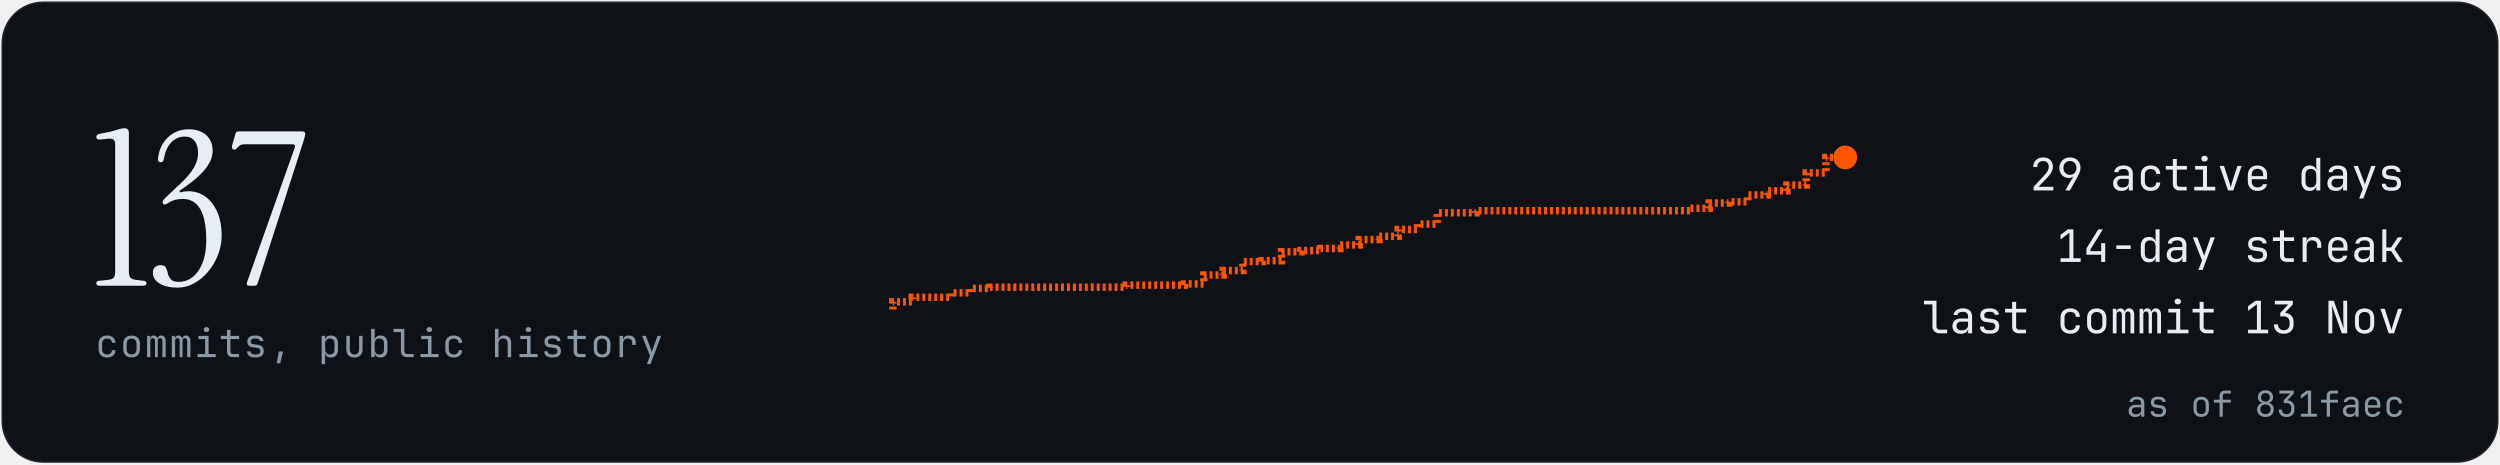
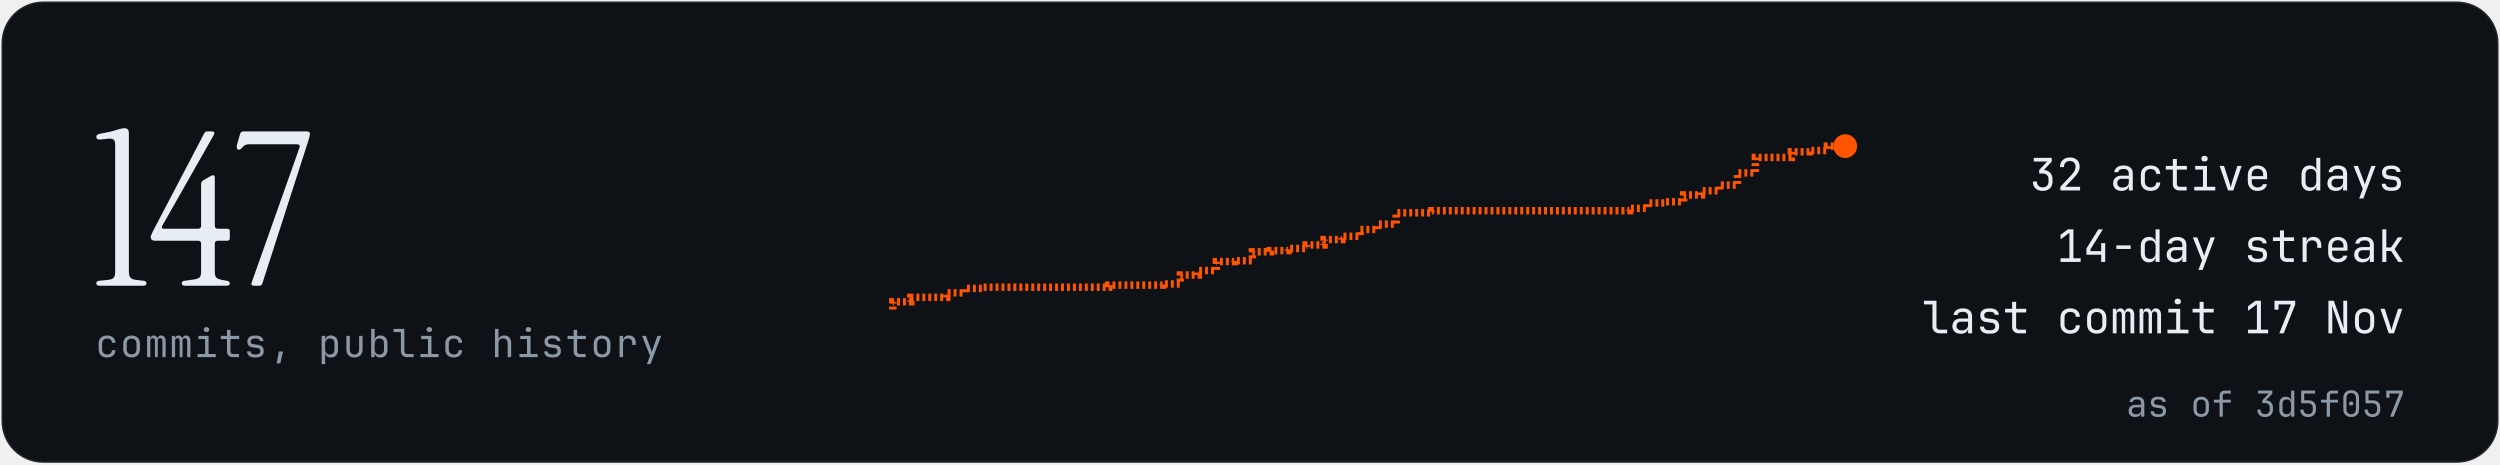
<svg xmlns="http://www.w3.org/2000/svg" viewBox="0 0 840 156" width="840" height="156" role="img" aria-labelledby="cg-title cg-desc">
  <style>.cg-stair{animation:cg-draw 1.6s cubic-bezier(.3,.8,.3,1) both}.cg-bar{transform-box:fill-box;transform-origin:center bottom;animation:cg-rise .4s ease-out both}.cg-flag{animation:cg-fade .4s ease-out 1.6s both}.cg-now-ring{transform-box:fill-box;transform-origin:center;animation:cg-pulse 3.2s ease-out infinite}@keyframes cg-draw{from{stroke-dashoffset:1}to{stroke-dashoffset:0}}@keyframes cg-rise{from{transform:scaleY(0)}to{transform:scaleY(1)}}@keyframes cg-fade{from{opacity:0}to{opacity:1}}@keyframes cg-pulse{from{opacity:.5;transform:scale(1)}to{opacity:0;transform:scale(2.6)}}@media (prefers-reduced-motion:reduce){.cg-stair,.cg-bar,.cg-flag,.cg-now-ring{animation:none}}</style>
  <defs>
    <path id="m44" d="M210 160l 55-306 108 0-70 306-93 0z" />
    <path id="m45" d="M140-290l 0-80 320 0 0 80-320 0z" />
+     <path id="m48" d="M300 10q-101 0-160-59-60-58-60-156l 0-320q 0-98 60-157 59-58 160-58 101 0 161 58 59 59 59 157l 0 320q 0 65-27 113-27 49-76 75-50 27-117 27zM300-67q 60 0 97-39 36-38 36-99l 0-320q 0-61-36-100-37-38-97-38-60 0-96 38-37 39-37 100l 0 320q 0 61 37 99 36 39 96 39zM300-310q-27 0-43-15-17-15-17-43 0-27 17-42 16-14 43-14 27 0 44 14 16 15 16 42 0 28-16 43-17 15-44 15z" />
    <path id="m49" d="M90 0l 0-82 198 0 0-570-198 148 0-103 165-123 123 0 0 648 162 0 0 82-450 0z" />
    <path id="m50" d="M86 0l 0-83 243-260q 53-56 75-100 22-44 22-86 0-60-34-96-35-35-94-35-61 0-96 36-36 37-36 99l-90 0q 3-99 63-157 60-58 159-58 101 0 161 57 59 57 59 155 0 52-28 110-29 58-98 130l-197 206 332 0 0 82-441 0z" />
    <path id="m51" d="M289 10q-101 0-160-57-59-56-59-153l 90 0q 0 60 35 95 35 35 95 35 60 0 95-35 35-35 35-95l 0-50q 0-60-35-95-35-35-95-35l-79 0 0-78 179-190-300 0 0-82 402 0 0 84-176 187q 90 7 142 62 52 56 52 147l 0 50q 0 97-59 153-60 57-162 57z" />
    <path id="m52" d="M400 0l 0-160-330 0 0-141 266-429 102 0-278 449 0 39 240 0 0-178 90 0 0 420-90 0z" />
-     <path id="m56" d="M300 10q-69 0-122-27-53-27-82-76-30-48-30-111 0-69 40-119 39-50 105-61l 0-3q-57-13-91-58-34-44-34-102 0-57 27-101 27-43 76-68 48-24 111-24 64 0 112 24 48 25 75 68 27 44 27 101 0 58-34 102-34 45-91 58l 0 3q 66 11 106 61 39 50 39 119 0 63-29 111-30 49-82 76-53 27-123 27zM300-422q 56 0 90-33 34-33 34-86 0-53-34-86-34-33-90-33-55 0-89 33-35 33-35 86 0 53 35 86 34 33 89 33zM300-71q 64 0 104-38 40-37 40-97 0-61-40-99-40-37-104-37-64 0-104 37-40 38-40 99 0 60 40 97 40 38 104 38z" />
-     <path id="m57" d="M195 0l 180-313-3-2q-10 16-37 25-27 10-59 10-63 0-110-29-48-28-75-78-27-50-27-116 0-71 30-124 30-53 83-83 53-30 122-30 71 0 124 29 53 30 83 82 30 53 30 122 0 48-18 98-18 51-49 106l-169 303-105 0zM300-350q 65 0 106-43 40-43 40-112 0-69-40-112-41-43-106-43-65 0-105 43-41 43-41 112 0 69 41 112 40 43 105 43z" />
+     <path id="m53" d="M294 10q-101 0-160-57-59-56-59-153l 90 0q 0 60 35 95 35 35 95 35 60 0 95-35 35-35 35-95l 0-45q 0-60-34-95-34-35-92-35l-199 0 0-355 389 0 0 82-305 0 2 191 118 0q 101 0 156 55 55 56 55 157l 0 45q 0 97-59 153-60 57-162 57z" />
+     <path id="m55" d="M190 0l 260-648-278 0 0 118-90 0 0-200 464 0 0 84-258 646-98 0z" />
    <path id="m78" d="M90 0l 0-730 120 0 223 625q-2-25-4-62-3-36-4-77-2-40-2-76l 0-410 87 0 0 730-120 0-222-625q 2 24 4 60 2 37 4 77 1 41 1 78l 0 410-87 0z" />
    <path id="m97" d="M252 10q-85 0-135-48-50-47-50-124 0-51 23-89 23-38 64-60 41-21 94-21l 170 0 0-43q 0-107-117-107-52 0-84 19-32 19-34 53l-90 0q 5-65 61-108 55-42 147-42 100 0 154 48 53 48 53 134l 0 378-89 0 0-100-2 0q-8 51-51 80-43 30-114 30zM274-66q 66 0 105-32 39-32 39-87l 0-77-160 0q-44 0-71 26-28 27-28 71 0 46 31 72 30 27 84 27z" />
    <path id="m98" d="M332 10q-62 0-102-31-40-30-47-84l-1 0 0 105-90 0 0-730 90 0 0 160-2 125 1 0q 8-53 49-84 40-31 102-31 83 0 132 55 49 55 49 150l 0 161q 0 94-49 149-49 55-132 55zM302-68q 57 0 89-30 32-30 32-97l 0-160q 0-68-32-98-32-29-89-29-55 0-87 35-33 35-33 97l 0 150q 0 62 33 97 32 35 87 35z" />
    <path id="m99" d="M308 10q-100 0-160-56-60-56-60-154l 0-150q 0-98 60-154 60-56 160-56 95 0 154 51 58 51 61 139l-90 0q-3-53-36-82-33-28-89-28-59 0-94 33-36 34-36 96l 0 151q 0 62 36 96 35 34 94 34 56 0 89-29 33-29 36-81l 90 0q-3 88-61 139-59 51-154 51z" />
    <path id="m100" d="M268 10q-82 0-131-55-50-55-50-149l 0-161q 0-95 49-150 49-55 132-55 62 0 103 31 40 31 48 84l 1 0-2-125 0-160 90 0 0 730-90 0 0-105-1 0q-7 54-47 84-40 31-102 31zM298-68q 56 0 88-35 32-35 32-97l 0-150q 0-62-32-97-32-35-88-35-57 0-89 29-32 30-32 98l 0 160q 0 67 32 97 32 30 89 30z" />
    <path id="m101" d="M300 10q-97 0-156-59-60-58-60-161l 0-130q 0-103 60-162 59-58 156-58 65 0 114 26 48 26 75 73 27 47 27 111l 0 98-344 0 0 52q 0 61 35 96 35 36 93 36 50 0 83-20 32-19 39-52l 90 0q-9 69-67 109-58 41-145 41zM172-322l 256 0 0-28q 0-65-33-101-34-35-95-35-61 0-94 35-34 36-34 101l 0 28z" />
    <path id="m102" d="M215 0l 0-393-160 0 0-82 160 0 0-115q 0-65 41-103 41-37 113-37l 161 0 0 82-161 0q-64 0-64 58l 0 115 225 0 0 82-225 0 0 393-90 0z" />
    <path id="m104" d="M92 0l 0-730 90 0 0 285 1 0q 7-55 45-85 38-30 101-30 83 0 132 51 49 51 49 139l 0 370-90 0 0-355q 0-62-31-96-32-33-86-33-56 0-88 35-33 35-33 99l 0 350-90 0z" />
    <path id="m105" d="M85 0l 0-82 195 0 0-386-175 0 0-82 265 0 0 468 185 0 0 82-470 0zM315-649q-33 0-52-17-19-17-19-46 0-30 19-48 19-17 52-17 33 0 52 17 19 18 19 48 0 29-19 46-19 17-52 17z" />
    <path id="m107" d="M97 0l 0-730 90 0 0 407 105 0 154-227 103 0-177 262 187 288-105 0-160-245-107 0 0 245-90 0z" />
    <path id="m108" d="M380 0q-73 0-116-43-44-42-44-112l 0-493-190 0 0-82 280 0 0 575q 0 34 19 53 19 20 51 20l 170 0 0 82-170 0z" />
    <path id="m109" d="M60 0l 0-550 78 0 0 73 2 0q 5-37 30-60 24-23 62-23 36 0 61 21 25 21 36 57l 1 0q 7-36 32-57 24-21 62-21 53 0 85 39 31 40 31 103l 0 418-84 0 0-419q 0-33-16-53-16-19-44-19-27 0-43 19-16 19-16 52l 0 420-74 0 0-419q 0-33-16-53-16-19-43-19-28 0-44 19-16 19-16 52l 0 420-84 0z" />
    <path id="m111" d="M300 8q-99 0-157-58-59-58-59-162l 0-126q 0-105 58-163 58-57 158-57 100 0 158 57 58 58 58 163l 0 126q 0 104-58 162-59 58-158 58zM300-72q 59 0 93-33 33-33 33-97l 0-146q 0-64-33-97-34-33-93-33-58 0-92 33-34 33-34 97l 0 146q 0 64 34 97 34 33 92 33z" />
    <path id="m112" d="M92 180l 0-730 90 0 0 105 1 0q 7-54 47-85 40-30 102-30 83 0 132 54 49 55 49 150l 0 161q 0 95-49 150-49 55-132 55-62 0-102-31-40-31-47-84l-3 0 2 125 0 160-90 0zM302-68q 57 0 89-30 32-30 32-97l 0-160q 0-68-32-98-32-29-89-29-55 0-87 35-33 35-33 97l 0 150q 0 62 33 97 32 35 87 35z" />
    <path id="m114" d="M112 0l 0-550 90 0 0 105 2 0q 7-53 45-84 38-31 102-31 86 0 133 51 46 52 46 147l 0 47-90 0 0-47q 0-120-117-120-59 0-90 34-31 34-31 98l 0 350-90 0z" />
    <path id="m115" d="M278 8q-92 0-142-42-51-41-51-117l 90 0q 0 38 27 59 27 22 76 22l 44 0q 50 0 78-22 27-22 27-62 0-71-65-80l-152-22q-56-8-87-47-31-38-31-101 0-72 50-113 49-41 136-41l 44 0q 80 0 131 39 50 40 54 104l-91 0q-2-29-27-48-26-19-67-19l-44 0q-46 0-72 21-26 21-26 57 0 58 53 66l 142 20q 140 20 140 164 0 77-50 119-51 43-143 43l-44 0z" />
    <path id="m116" d="M355 0q-68 0-109-40-41-39-41-105l 0-323-158 0 0-82 158 0 0-155 90 0 0 155 225 0 0 82-225 0 0 323q 0 28 17 45 16 18 43 18l 160 0 0 82-160 0z" />
    <path id="m117" d="M299 10q-95 0-152-57-57-56-57-153l 0-350 90 0 0 350q 0 60 32 95 32 36 87 36 56 0 89-36 32-35 32-95l 0-350 90 0 0 350q 0 97-58 153-58 57-153 57z" />
    <path id="m118" d="M241 0l-187-550 97 0 120 370q 11 33 19 63 8 31 12 48 5-17 12-48 7-30 17-63l 120-370 95 0-187 550-118 0z" />
    <path id="m121" d="M178 180l 81-214-205-516 97 0 130 340q 8 20 15 42 7 22 10 38 3-16 10-38 7-22 14-42l 121-340 95 0-274 730-94 0z" />
    <path id="d49" d="M20 0q-15 0-15-11 0-11 13-12l 39-4q 21-2 29-10 7-8 7-29l 0-594q 0-17-9-23-10-5-25-3l-36 4q-18 1-18-13 0-11 16-14 53-9 78-18 25-8 37-8 21 0 21 22l 0 647q 0 21 8 29 7 8 28 10l 33 4q 13 1 13 12 0 11-15 11l-204 0z" />
-     <path id="d51" d="M135 9q-52 0-83-19-32-19-32-50 0-17 10-27 10-9 26-9 19 0 25 12 6 12 9 27 3 15 14 27 10 12 37 12 57 0 93-54 35-53 35-140 0-193-110-193-40 0-68 19-16 12-24 3-6-10 8-24l 72-68q 44-41 64-75 20-34 20-68 0-37-16-58-17-20-46-20-38 0-64 28-26 28-34 77-2 15-15 15-14 0-12-18 7-62 47-99 39-37 97-37 50 0 81 27 30 28 30 74 0 79-129 168l-23 16q-4 3-2 6 1 4 6 3 17-5 34-5 46 0 81 26 35 26 55 72 20 47 20 107 0 48-17 92-17 44-46 78-29 35-66 55-37 20-77 20z" />
+     <path id="d52" d="M170 0q-15 0-15-11 0-11 13-12l 43-6q 21-3 28-11 6-7 6-26l 0-130q 0-14-14-14l-202 0q-19 0-19-17 0-5 3-11 2-5 6-14l 240-458q 4-10 16-10l 20 0q 18 0 9 17l-240 423q-7 14 8 14l 159 0q 14 0 14-14l 0-196q 0-9 10-16l 37-21q 7-4 12-2 5 3 5 11l 0 224q 0 14 14 14l 44 0q 12 0 12 12l 0 32q 0 12-12 12l-44 0q-14 0-14 14l 0 130q 0 21 7 28 6 7 27 11l 23 4q 13 3 13 12 0 11-15 11l-194 0z" />
    <path id="d55" d="M99 0q-16 0-11-15l 223-629q 5-16-11-16l-222 0q-16 0-24 6-8 6-13 12-5 7-13 7-8 0-9-7-2-6 0-14l 15-52q 3-12 15-12l 297 0q 14 0 14 12 0 8-8 33l-214 664q-3 11-14 11l-25 0z" />
  </defs>
  <rect x="0.5" y="0.5" width="839" height="155" rx="14" fill="#0E1217" stroke="#FFFFFF" stroke-width="1" stroke-opacity="0.1" />
-   <g class="cg-text-group" data-name="commit-total" data-font="display" data-size="72" fill="#E6EDF3" data-bbox="32.4 43.1 70.2 53.6">
-     <g class="cg-run" data-bbox="32.4 43.1 70.2 53.6" transform="translate(32 96)scale(0.072)">
+   <g class="cg-text-group" data-name="commit-total" data-font="display" data-size="72" fill="#E6EDF3" data-bbox="32.4 43.1 71.8 52.9">
+     <g class="cg-run" data-bbox="32.4 43.1 71.8 52.9" transform="translate(32 96)scale(0.072)">
      <g fill="#E6EDF3">
        <use href="#d49" />
-         <use href="#d51" x="249" />
-         <use href="#d55" x="620" />
+         <use href="#d52" x="249" />
+         <use href="#d55" x="642" />
      </g>
    </g>
  </g>
  <g class="cg-text-group" data-name="commit-caption" data-font="mono" data-size="13" fill="#8B98A5" data-bbox="33.1 109.9 189 12.4">
    <g class="cg-run" data-bbox="33.1 109.9 189 12.4" transform="translate(32 120)scale(0.013)">
      <g fill="#8B98A5">
        <use href="#m99" />
        <use href="#m111" x="640" />
        <use href="#m109" x="1280" />
        <use href="#m109" x="1920" />
        <use href="#m105" x="2560" />
        <use href="#m116" x="3200" />
        <use href="#m115" x="3840" />
        <use href="#m44" x="4480" />
        <use href="#m112" x="5760" />
        <use href="#m117" x="6400" />
        <use href="#m98" x="7040" />
        <use href="#m108" x="7680" />
        <use href="#m105" x="8320" />
        <use href="#m99" x="8960" />
        <use href="#m104" x="10240" />
        <use href="#m105" x="10880" />
        <use href="#m115" x="11520" />
        <use href="#m116" x="12160" />
        <use href="#m111" x="12800" />
        <use href="#m114" x="13440" />
        <use href="#m121" x="14080" />
      </g>
    </g>
  </g>
  <g class="cg-text-group" data-name="stats" data-font="mono" data-size="15" fill="#E6EDF3" data-bbox="646.5 52.3 160.9 59.8">
-     <g class="cg-run" data-bbox="683.1 52.3 123.6 14.4" transform="translate(682 64)scale(0.015)">
+     <g class="cg-run" data-bbox="683.1 52.3 123.7 14.4" transform="translate(682 64)scale(0.015)">
      <g fill="#E6EDF3">
-         <use href="#m50" />
-         <use href="#m57" x="600" />
+         <use href="#m51" />
+         <use href="#m50" x="600" />
        <use href="#m97" x="1800" />
        <use href="#m99" x="2400" />
        <use href="#m116" x="3000" />
        <use href="#m105" x="3600" />
        <use href="#m118" x="4200" />
        <use href="#m101" x="4800" />
        <use href="#m100" x="6000" />
        <use href="#m97" x="6600" />
        <use href="#m121" x="7200" />
        <use href="#m115" x="7800" />
      </g>
    </g>
    <g class="cg-run" data-bbox="692.4 77.1 115 13.7" transform="translate(691 88)scale(0.015)">
      <g fill="#E6EDF3">
        <use href="#m49" />
        <use href="#m52" x="600" />
        <use href="#m45" x="1200" />
        <use href="#m100" x="1800" />
        <use href="#m97" x="2400" />
        <use href="#m121" x="3000" />
        <use href="#m115" x="4200" />
        <use href="#m116" x="4800" />
        <use href="#m114" x="5400" />
        <use href="#m101" x="6000" />
        <use href="#m97" x="6600" />
        <use href="#m107" x="7200" />
      </g>
    </g>
    <g class="cg-run" data-bbox="646.5 100.3 160.7 11.8" transform="translate(646 112)scale(0.015)">
      <g fill="#E6EDF3">
        <use href="#m108" />
        <use href="#m97" x="600" />
        <use href="#m115" x="1200" />
        <use href="#m116" x="1800" />
        <use href="#m99" x="3000" />
        <use href="#m111" x="3600" />
        <use href="#m109" x="4200" />
        <use href="#m109" x="4800" />
        <use href="#m105" x="5400" />
        <use href="#m116" x="6000" />
        <use href="#m49" x="7200" />
-         <use href="#m51" x="7800" />
+         <use href="#m55" x="7800" />
        <use href="#m78" x="9000" />
        <use href="#m111" x="9600" />
        <use href="#m118" x="10200" />
      </g>
    </g>
  </g>
-   <path d="M300 104L300 104L300 101.4L306.5 101.4L306.5 101.4L306.5 99.9L313.1 99.9L319.6 99.9L319.6 99.9L319.6 98.4L326.1 98.4L326.1 98.4L326.1 96.9L332.7 96.9L332.7 96.9L332.7 96.5L339.2 96.5L345.7 96.5L352.2 96.5L358.8 96.5L365.3 96.5L371.8 96.5L378.4 96.5L378.4 96.5L378.4 95.8L384.9 95.8L391.4 95.8L398 95.8L398 95.8L398 95.4L404.5 95.4L404.5 95.4L404.5 92.4L411 92.4L411 92.4L411 90.9L417.6 90.9L417.6 90.9L417.6 87.9L424.1 87.9L424.1 87.9L424.1 87.6L430.6 87.6L430.6 87.6L430.6 84.6L437.1 84.6L437.1 84.6L437.1 84.2L443.7 84.2L443.7 84.2L443.7 83.5L450.2 83.5L450.2 83.5L450.2 82.3L456.7 82.3L456.7 82.3L456.7 80.5L463.3 80.5L463.3 80.5L463.3 79.4L469.8 79.4L469.8 79.4L469.8 77.1L476.3 77.1L476.3 77.1L476.3 75.3L482.9 75.3L482.9 75.3L482.9 71.5L489.4 71.5L495.9 71.5L495.9 71.5L495.9 70.8L502.4 70.8L509 70.8L515.5 70.8L522 70.8L528.6 70.8L535.1 70.8L541.6 70.8L548.2 70.8L554.7 70.8L561.2 70.8L567.8 70.8L567.8 70.8L567.8 70L574.3 70L574.3 70L574.3 68.2L580.8 68.2L580.8 68.2L580.8 67.8L587.3 67.8L587.3 67.8L587.3 65.5L593.9 65.5L593.9 65.5L593.9 64.1L600.4 64.1L600.4 64.1L600.4 62.2L606.9 62.2L606.9 62.2L606.9 58.1L613.5 58.1L613.5 58.1L613.5 52.9L620 52.9" fill="none" stroke="#FF5400" stroke-width="2.5" class="cg-stair" pathLength="1" stroke-dasharray="1" stroke-dashoffset="0" />
-   <circle class="dm dm-now-dot" cx="620" cy="52.9" r="3.5" fill="#FF5400" stroke="#FF5400" stroke-width="1" />
-   <g class="cg-text-group" data-name="stamp" data-font="mono" data-size="12" fill="#8B98A5" data-bbox="715.2 131.1 91.9 9">
-     <g class="cg-run" data-bbox="715.2 131.1 91.9 9" transform="translate(714.4 140)scale(0.012)">
+   <path d="M300 104L300 104L300 101.4L306 101.4L306 101.4L306 99.9L312.1 99.9L318.1 99.9L318.1 99.9L318.1 98.4L324.2 98.4L324.2 98.4L324.2 96.9L330.2 96.9L330.2 96.9L330.2 96.5L336.2 96.5L342.3 96.5L348.3 96.5L354.3 96.5L360.4 96.5L366.4 96.5L372.5 96.5L372.5 96.5L372.5 95.8L378.5 95.8L384.5 95.8L390.6 95.8L390.6 95.8L390.6 95.4L396.6 95.4L396.6 95.4L396.6 92.4L402.6 92.4L402.6 92.4L402.6 90.9L408.7 90.9L408.7 90.9L408.7 87.9L414.7 87.9L414.7 87.9L414.7 87.6L420.8 87.6L420.8 87.6L420.8 84.6L426.8 84.6L426.8 84.6L426.8 84.2L432.8 84.2L432.8 84.2L432.8 83.5L438.9 83.5L438.9 83.5L438.9 82.3L444.9 82.3L444.9 82.3L444.9 80.5L450.9 80.5L450.9 80.5L450.9 79.4L457 79.4L457 79.4L457 77.1L463 77.1L463 77.1L463 75.3L469.1 75.3L469.1 75.3L469.1 71.5L475.1 71.5L481.1 71.5L481.1 71.5L481.1 70.8L487.2 70.8L493.2 70.8L499.2 70.8L505.3 70.8L511.3 70.8L517.4 70.8L523.4 70.8L529.4 70.8L535.5 70.8L541.5 70.8L547.5 70.8L547.5 70.8L547.5 70L553.6 70L553.6 70L553.6 68.2L559.6 68.2L559.6 68.2L559.6 67.8L565.7 67.8L565.7 67.8L565.7 65.5L571.7 65.5L571.7 65.5L571.7 64.1L577.7 64.1L577.7 64.1L577.7 62.2L583.8 62.2L583.8 62.2L583.8 58.1L589.8 58.1L589.8 58.1L589.8 52.9L595.8 52.9L601.9 52.9L601.9 52.9L601.9 51L607.9 51L607.9 51L607.9 50.6L614 50.6L614 50.6L614 49.1L620 49.1" fill="none" stroke="#FF5400" stroke-width="2.5" class="cg-stair" pathLength="1" stroke-dasharray="1" stroke-dashoffset="0" />
+   <circle class="dm dm-now-dot" cx="620" cy="49.1" r="3.5" fill="#FF5400" stroke="#FF5400" stroke-width="1" />
+   <g class="cg-text-group" data-name="stamp" data-font="mono" data-size="12" fill="#8B98A5" data-bbox="715.2 131.1 92.1 9">
+     <g class="cg-run" data-bbox="715.2 131.1 92.1 9" transform="translate(714.4 140)scale(0.012)">
      <g fill="#8B98A5">
        <use href="#m97" />
        <use href="#m115" x="600" />
        <use href="#m111" x="1800" />
        <use href="#m102" x="2400" />
-         <use href="#m56" x="3600" />
-         <use href="#m51" x="4200" />
-         <use href="#m49" x="4800" />
+         <use href="#m51" x="3600" />
+         <use href="#m100" x="4200" />
+         <use href="#m53" x="4800" />
        <use href="#m102" x="5400" />
-         <use href="#m97" x="6000" />
-         <use href="#m101" x="6600" />
-         <use href="#m99" x="7200" />
+         <use href="#m48" x="6000" />
+         <use href="#m53" x="6600" />
+         <use href="#m55" x="7200" />
      </g>
    </g>
  </g>
</svg>
